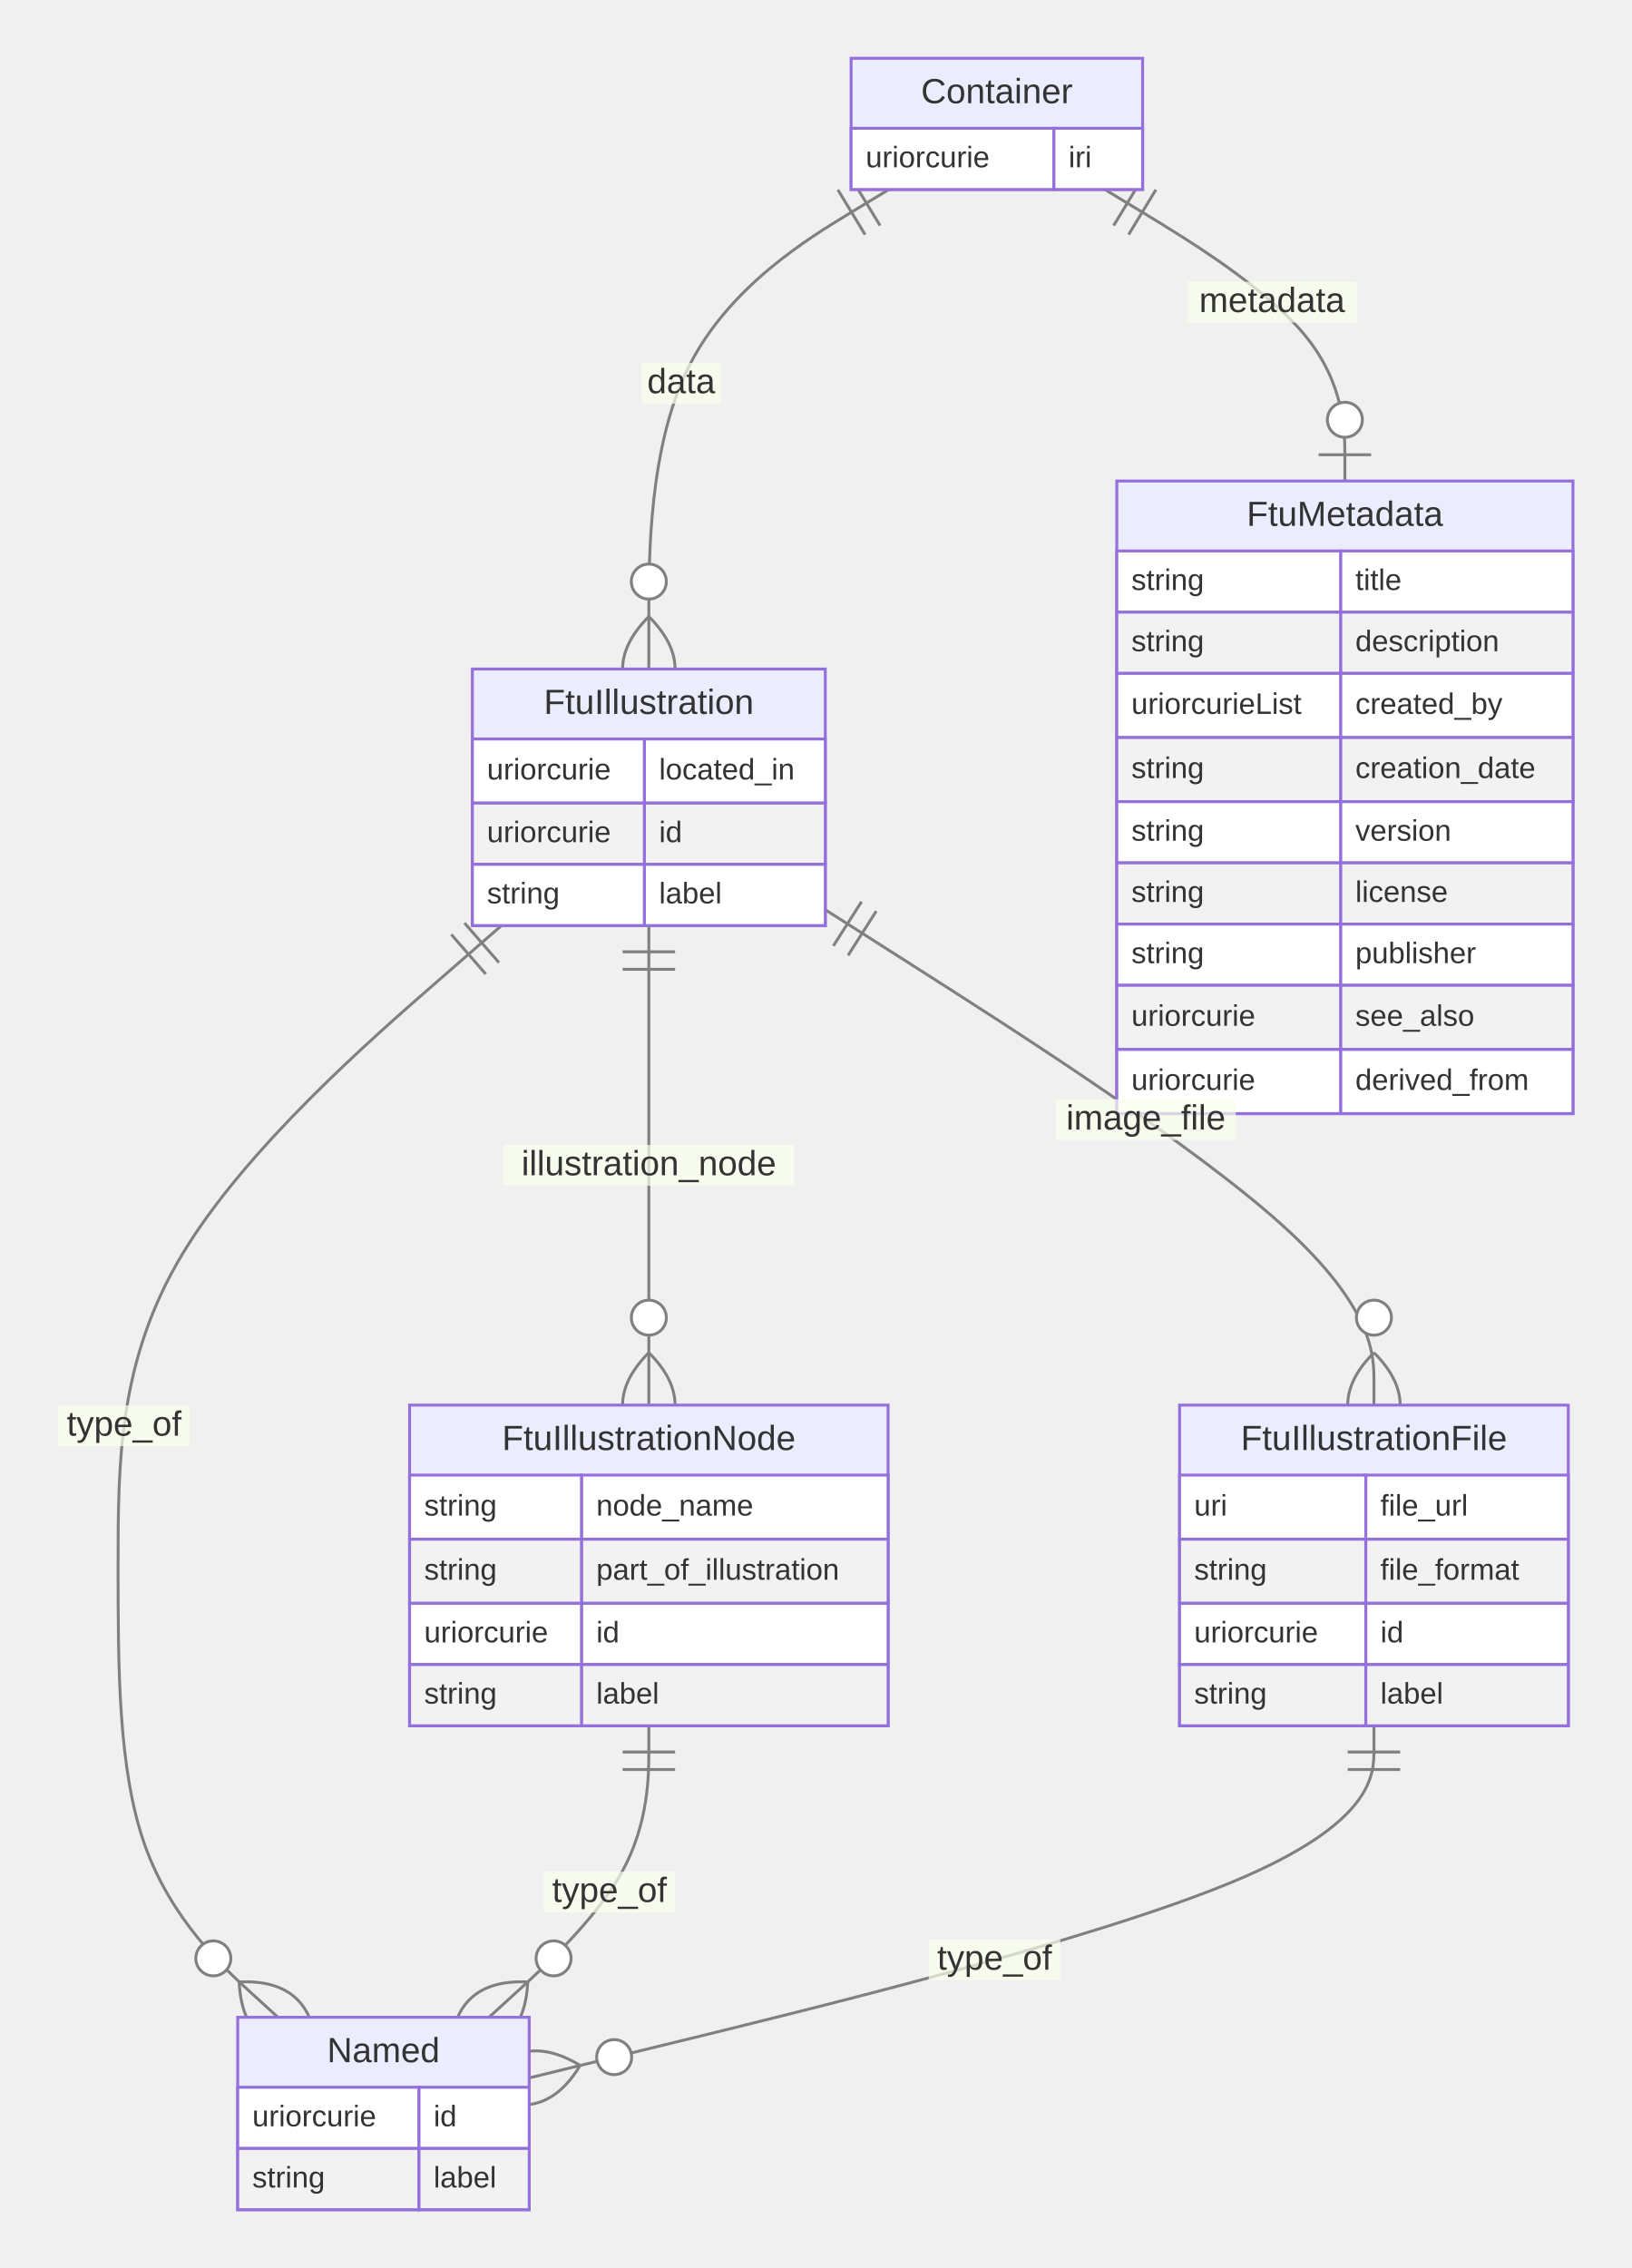
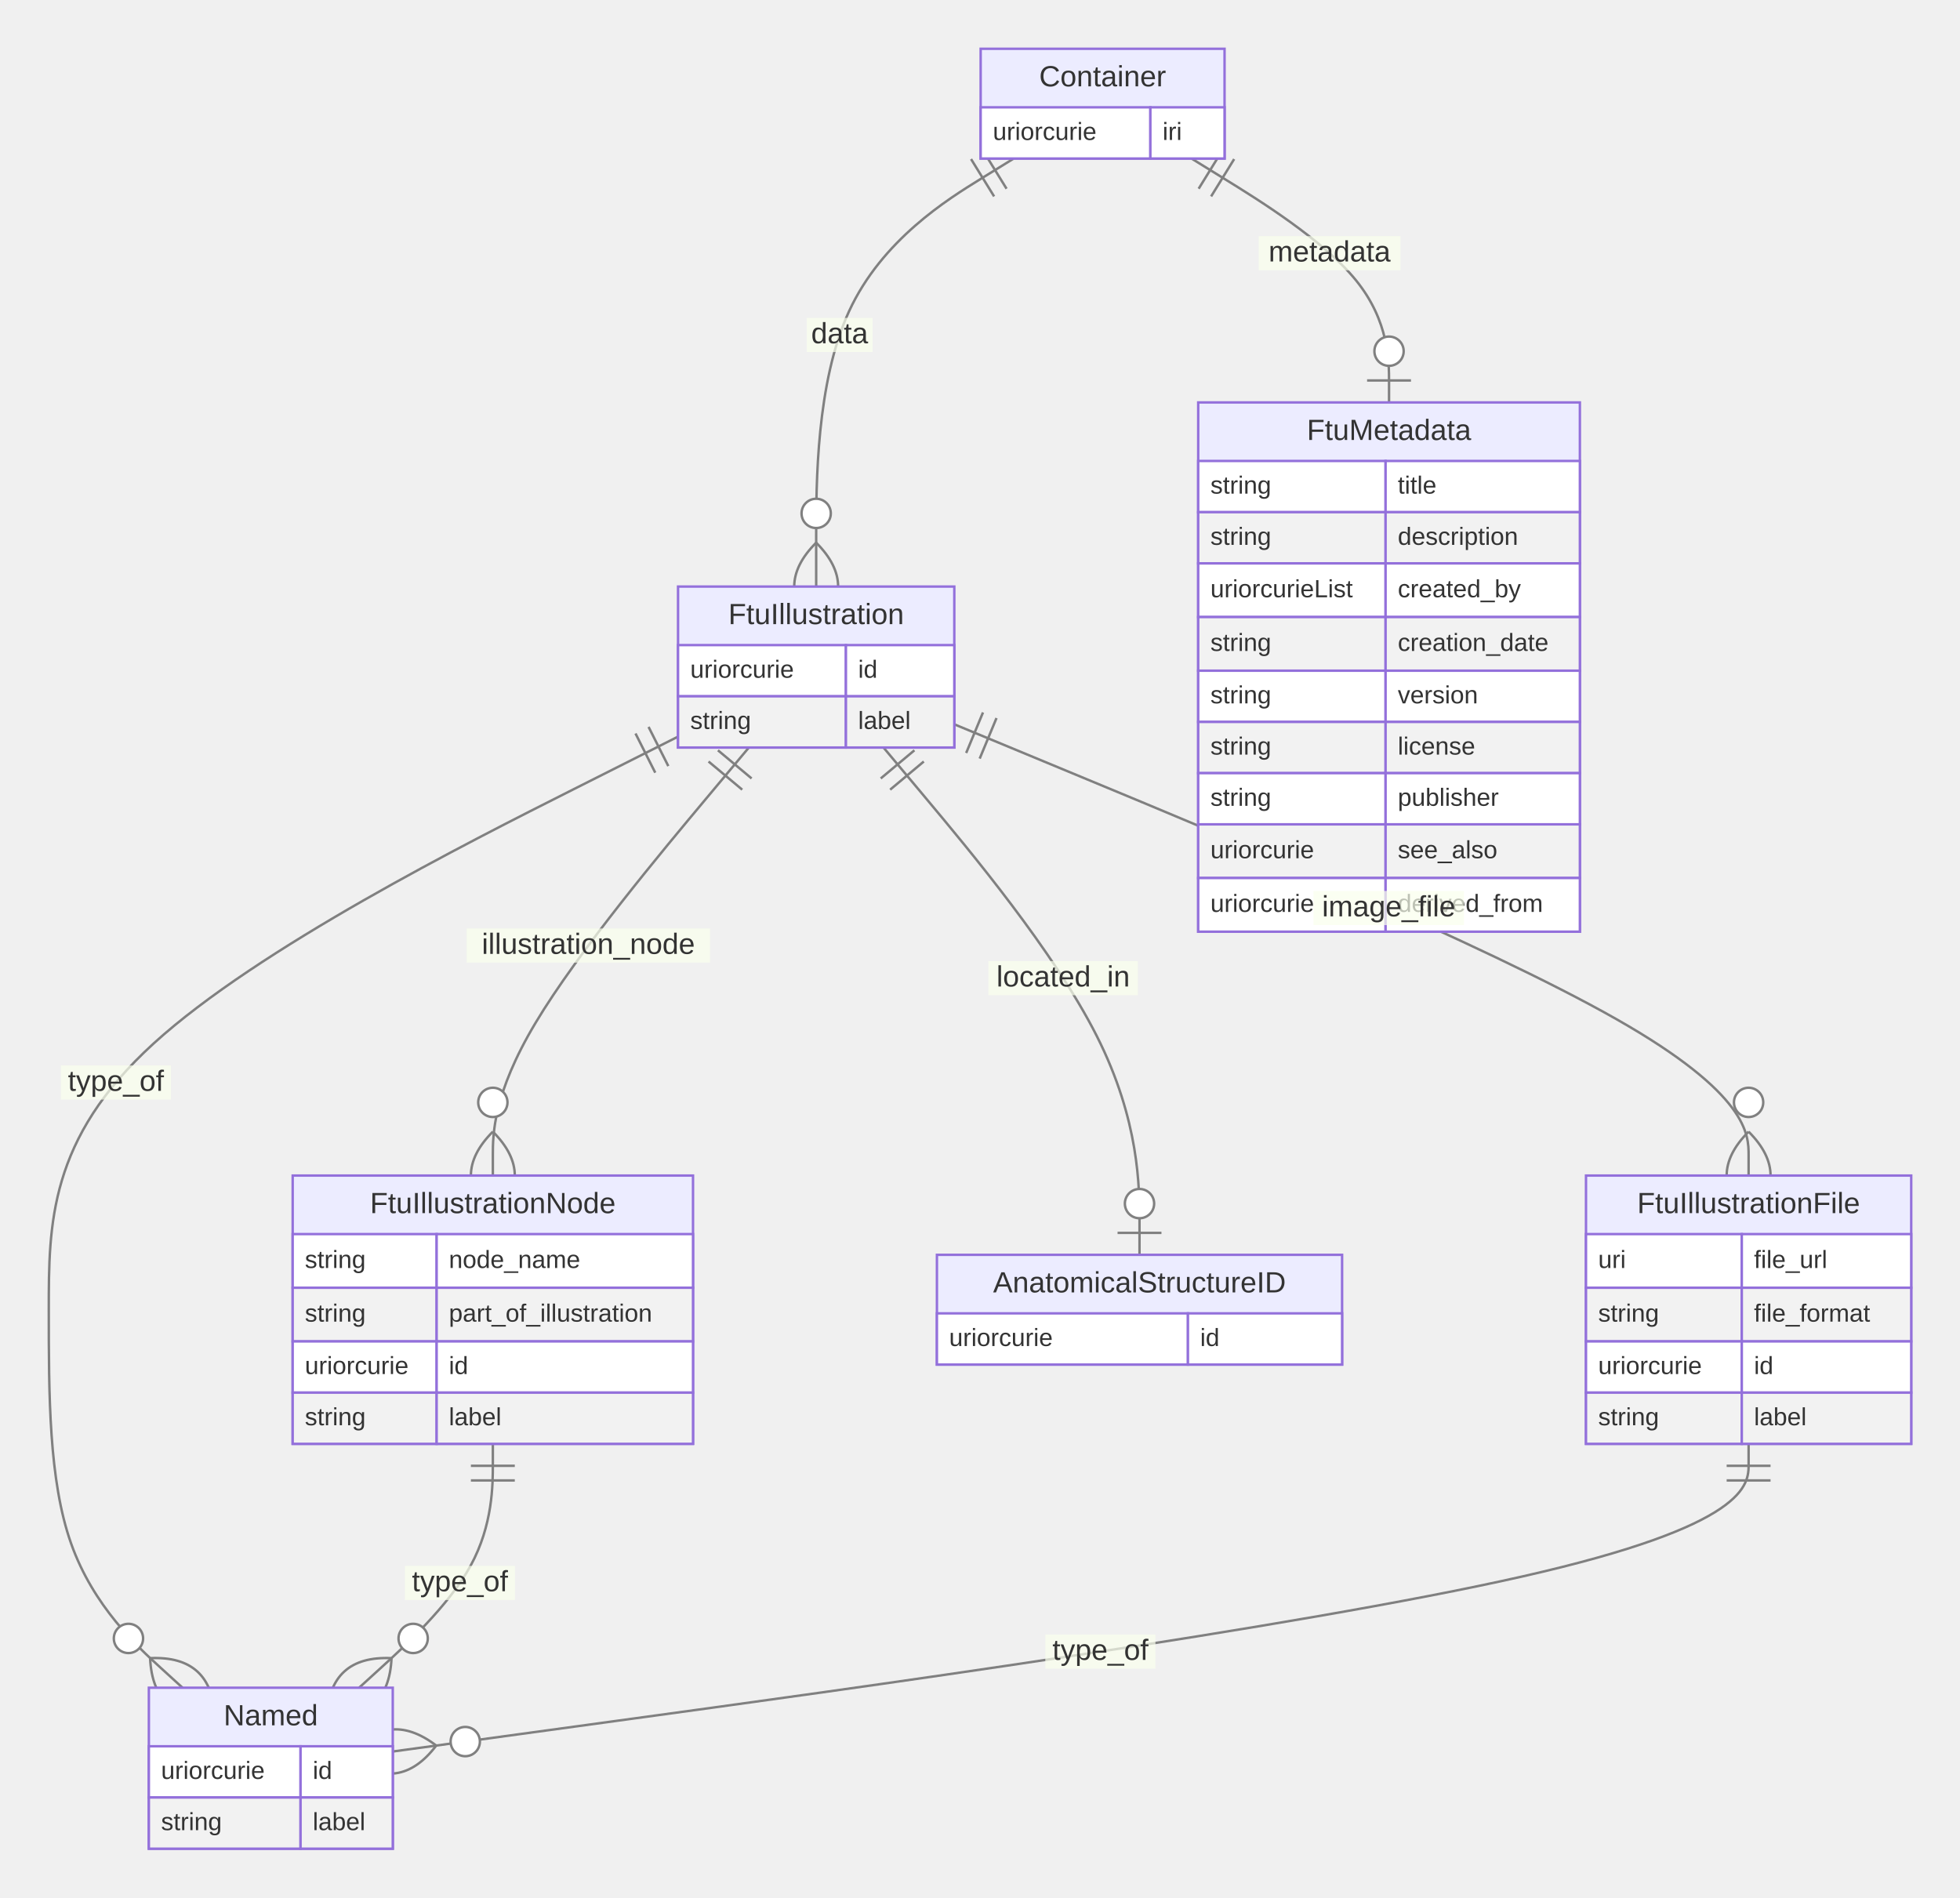
- <svg xmlns="http://www.w3.org/2000/svg" aria-roledescription="er" role="graphics-document document" viewBox="-61.545 0 559.598 778" style="max-width: 559.598px; background-color: white;" width="100%" id="my-svg">
+ <svg xmlns="http://www.w3.org/2000/svg" aria-roledescription="er" role="graphics-document document" viewBox="-41.035 0 803.609 778" style="max-width: 803.609px; background-color: white;" width="100%" id="my-svg">
  <style>#my-svg{font-family:"trebuchet ms",verdana,arial,sans-serif;font-size:16px;fill:#333;}#my-svg .error-icon{fill:#552222;}#my-svg .error-text{fill:#552222;stroke:#552222;}#my-svg .edge-thickness-normal{stroke-width:1px;}#my-svg .edge-thickness-thick{stroke-width:3.5px;}#my-svg .edge-pattern-solid{stroke-dasharray:0;}#my-svg .edge-thickness-invisible{stroke-width:0;fill:none;}#my-svg .edge-pattern-dashed{stroke-dasharray:3;}#my-svg .edge-pattern-dotted{stroke-dasharray:2;}#my-svg .marker{fill:#333333;stroke:#333333;}#my-svg .marker.cross{stroke:#333333;}#my-svg svg{font-family:"trebuchet ms",verdana,arial,sans-serif;font-size:16px;}#my-svg p{margin:0;}#my-svg .entityBox{fill:#ECECFF;stroke:#9370DB;}#my-svg .attributeBoxOdd{fill:#ffffff;stroke:#9370DB;}#my-svg .attributeBoxEven{fill:#f2f2f2;stroke:#9370DB;}#my-svg .relationshipLabelBox{fill:hsl(80, 100%, 96.275%);opacity:0.7;background-color:hsl(80, 100%, 96.275%);}#my-svg .relationshipLabelBox rect{opacity:0.5;}#my-svg .relationshipLine{stroke:#333333;}#my-svg .entityTitleText{text-anchor:middle;font-size:18px;fill:#333;}#my-svg #MD_PARENT_START{fill:#f5f5f5!important;stroke:#333333!important;stroke-width:1;}#my-svg #MD_PARENT_END{fill:#f5f5f5!important;stroke:#333333!important;stroke-width:1;}#my-svg :root{--mermaid-font-family:"trebuchet ms",verdana,arial,sans-serif;}</style>
  <g />
  <defs>
    <marker orient="auto" markerHeight="240" markerWidth="190" refY="7" refX="0" id="MD_PARENT_START">
      <path d="M 18,7 L9,13 L1,7 L9,1 Z" />
    </marker>
  </defs>
  <defs>
    <marker orient="auto" markerHeight="28" markerWidth="20" refY="7" refX="19" id="MD_PARENT_END">
      <path d="M 18,7 L9,13 L1,7 L9,1 Z" />
    </marker>
  </defs>
  <defs>
    <marker orient="auto" markerHeight="18" markerWidth="18" refY="9" refX="0" id="ONLY_ONE_START">
      <path d="M9,0 L9,18 M15,0 L15,18" fill="none" stroke="gray" />
    </marker>
  </defs>
  <defs>
    <marker orient="auto" markerHeight="18" markerWidth="18" refY="9" refX="18" id="ONLY_ONE_END">
      <path d="M3,0 L3,18 M9,0 L9,18" fill="none" stroke="gray" />
    </marker>
  </defs>
  <defs>
    <marker orient="auto" markerHeight="18" markerWidth="30" refY="9" refX="0" id="ZERO_OR_ONE_START">
      <circle r="6" cy="9" cx="21" fill="white" stroke="gray" />
      <path d="M9,0 L9,18" fill="none" stroke="gray" />
    </marker>
  </defs>
  <defs>
    <marker orient="auto" markerHeight="18" markerWidth="30" refY="9" refX="30" id="ZERO_OR_ONE_END">
      <circle r="6" cy="9" cx="9" fill="white" stroke="gray" />
      <path d="M21,0 L21,18" fill="none" stroke="gray" />
    </marker>
  </defs>
  <defs>
    <marker orient="auto" markerHeight="36" markerWidth="45" refY="18" refX="18" id="ONE_OR_MORE_START">
      <path d="M0,18 Q 18,0 36,18 Q 18,36 0,18 M42,9 L42,27" fill="none" stroke="gray" />
    </marker>
  </defs>
  <defs>
    <marker orient="auto" markerHeight="36" markerWidth="45" refY="18" refX="27" id="ONE_OR_MORE_END">
      <path d="M3,9 L3,27 M9,18 Q27,0 45,18 Q27,36 9,18" fill="none" stroke="gray" />
    </marker>
  </defs>
  <defs>
    <marker orient="auto" markerHeight="36" markerWidth="57" refY="18" refX="18" id="ZERO_OR_MORE_START">
      <circle r="6" cy="18" cx="48" fill="white" stroke="gray" />
      <path d="M0,18 Q18,0 36,18 Q18,36 0,18" fill="none" stroke="gray" />
    </marker>
  </defs>
  <defs>
    <marker orient="auto" markerHeight="36" markerWidth="57" refY="18" refX="39" id="ZERO_OR_MORE_END">
      <circle r="6" cy="18" cx="9" fill="white" stroke="gray" />
      <path d="M21,18 Q39,0 57,18 Q39,36 21,18" fill="none" stroke="gray" />
    </marker>
  </defs>
-   <path style="stroke: gray; fill: none;" marker-start="url(#ONLY_ONE_START)" marker-end="url(#ZERO_OR_ONE_END)" d="M317.474,65L331.197,73.333C344.919,81.667,372.365,98.333,386.087,115C399.81,131.667,399.81,148.333,399.81,156.667L399.81,165" class="er relationshipLine" />
-   <path style="stroke: gray; fill: none;" marker-start="url(#ONLY_ONE_START)" marker-end="url(#ZERO_OR_MORE_END)" d="M243.371,65L229.649,73.333C215.926,81.667,188.481,98.333,174.758,125.75C161.035,153.167,161.035,191.333,161.035,210.417L161.035,229.5" class="er relationshipLine" />
-   <path style="stroke: gray; fill: none;" marker-start="url(#ONLY_ONE_START)" marker-end="url(#ZERO_OR_MORE_END)" d="M221.566,312.071L252.935,332.059C284.303,352.047,347.04,392.024,378.409,420.345C409.777,448.667,409.777,465.333,409.777,473.667L409.777,482" class="er relationshipLine" />
-   <path style="stroke: gray; fill: none;" marker-start="url(#ONLY_ONE_START)" marker-end="url(#ZERO_OR_MORE_END)" d="M161.035,317.5L161.035,336.583C161.035,355.667,161.035,393.833,161.035,421.25C161.035,448.667,161.035,465.333,161.035,473.667L161.035,482" class="er relationshipLine" />
-   <path style="stroke: gray; fill: none;" marker-start="url(#ONLY_ONE_START)" marker-end="url(#ZERO_OR_MORE_END)" d="M110.492,317.5L88.571,336.583C66.65,355.667,22.807,393.833,0.886,430.417C-21.035,467,-21.035,502,-21.035,537C-21.035,572,-21.035,607,-11.895,632.833C-2.755,658.667,15.525,675.333,24.665,683.667L33.805,692" class="er relationshipLine" />
+   <path style="stroke: gray; fill: none;" marker-start="url(#ONLY_ONE_START)" marker-end="url(#ZERO_OR_ONE_END)" d="M447.486,65L460.985,73.333C474.483,81.667,501.481,98.333,514.979,115C528.478,131.667,528.478,148.333,528.478,156.667L528.478,165" class="er relationshipLine" />
+   <path style="stroke: gray; fill: none;" marker-start="url(#ONLY_ONE_START)" marker-end="url(#ZERO_OR_MORE_END)" d="M374.593,65L361.095,73.333C347.596,81.667,320.599,98.333,307.1,127.583C293.602,156.833,293.602,198.667,293.602,219.583L293.602,240.5" class="er relationshipLine" />
+   <path style="stroke: gray; fill: none;" marker-start="url(#ONLY_ONE_START)" marker-end="url(#ZERO_OR_ONE_END)" d="M321.202,306.5L338.696,327.417C356.191,348.333,391.179,390.167,408.674,424.833C426.168,459.5,426.168,487,426.168,500.75L426.168,514.5" class="er relationshipLine" />
+   <path style="stroke: gray; fill: none;" marker-start="url(#ONLY_ONE_START)" marker-end="url(#ZERO_OR_MORE_END)" d="M350.234,296.98L404.512,319.483C458.79,341.986,567.346,386.993,621.624,417.83C675.902,448.667,675.902,465.333,675.902,473.667L675.902,482" class="er relationshipLine" />
+   <path style="stroke: gray; fill: none;" marker-start="url(#ONLY_ONE_START)" marker-end="url(#ZERO_OR_MORE_END)" d="M266.001,306.5L248.507,327.417C231.012,348.333,196.024,390.167,178.529,419.417C161.035,448.667,161.035,465.333,161.035,473.667L161.035,482" class="er relationshipLine" />
+   <path style="stroke: gray; fill: none;" marker-start="url(#ONLY_ONE_START)" marker-end="url(#ZERO_OR_MORE_END)" d="M236.969,302.029L193.968,323.691C150.967,345.353,64.966,388.676,21.965,427.838C-21.035,467,-21.035,502,-21.035,537C-21.035,572,-21.035,607,-11.895,632.833C-2.755,658.667,15.525,675.333,24.665,683.667L33.805,692" class="er relationshipLine" />
  <path style="stroke: gray; fill: none;" marker-start="url(#ONLY_ONE_START)" marker-end="url(#ZERO_OR_MORE_END)" d="M161.035,592L161.035,600.333C161.035,608.667,161.035,625.333,151.895,642C142.755,658.667,124.475,675.333,115.335,683.667L106.195,692" class="er relationshipLine" />
-   <path style="stroke: gray; fill: none;" marker-start="url(#ONLY_ONE_START)" marker-end="url(#ZERO_OR_MORE_END)" d="M409.777,592L409.777,600.333C409.777,608.667,409.777,625.333,361.481,645.464C313.185,665.595,216.592,689.191,168.296,700.988L120,712.786" class="er relationshipLine" />
-   <g transform="translate(230.4226,20 )" id="entity-Container-bc34fb32-8a75-5b81-936b-92374bf40296">
+   <path style="stroke: gray; fill: none;" marker-start="url(#ONLY_ONE_START)" marker-end="url(#ZERO_OR_MORE_END)" d="M675.902,592L675.902,600.333C675.902,608.667,675.902,625.333,583.252,646.358C490.602,667.384,305.301,692.767,212.65,705.459L120,718.151" class="er relationshipLine" />
+   <g transform="translate(361.0398,20 )" id="entity-Container-bc34fb32-8a75-5b81-936b-92374bf40296">
    <rect height="45" width="100" y="0" x="0" class="er entityBox" />
    <text style="dominant-baseline: middle; text-anchor: middle; font-size: 12px;" transform="translate(50,12)" y="0" x="0" id="text-entity-Container-bc34fb32-8a75-5b81-936b-92374bf40296" class="er entityLabel">Container</text>
    <rect height="21" width="69.586" y="24" x="0" class="er attributeBoxOdd" />
    <text style="dominant-baseline: middle; font-size: 10.2px;" transform="translate(5,34.5)" y="0" x="0" id="text-entity-Container-bc34fb32-8a75-5b81-936b-92374bf40296-attr-1-type" class="er entityLabel">uriorcurie</text>
    <rect height="21" width="30.414" y="24" x="69.586" class="er attributeBoxOdd" />
    <text style="dominant-baseline: middle; font-size: 10.2px;" transform="translate(74.58594,34.5)" y="0" x="0" id="text-entity-Container-bc34fb32-8a75-5b81-936b-92374bf40296-attr-1-name" class="er entityLabel">iri</text>
  </g>
-   <g transform="translate(100.5039,229.5 )" id="entity-FtuIllustration-34be1589-3c86-5e2a-8723-bbcddc02f58a">
-     <rect height="88" width="121.062" y="0" x="0" class="er entityBox" />
-     <text style="dominant-baseline: middle; text-anchor: middle; font-size: 12px;" transform="translate(60.53125,12)" y="0" x="0" id="text-entity-FtuIllustration-34be1589-3c86-5e2a-8723-bbcddc02f58a" class="er entityLabel">FtuIllustration</text>
-     <rect height="22" width="59.031" y="24" x="0" class="er attributeBoxOdd" />
-     <text style="dominant-baseline: middle; font-size: 10.2px;" transform="translate(5,35)" y="0" x="0" id="text-entity-FtuIllustration-34be1589-3c86-5e2a-8723-bbcddc02f58a-attr-1-type" class="er entityLabel">uriorcurie</text>
-     <rect height="22" width="62.031" y="24" x="59.031" class="er attributeBoxOdd" />
-     <text style="dominant-baseline: middle; font-size: 10.2px;" transform="translate(64.03125,35)" y="0" x="0" id="text-entity-FtuIllustration-34be1589-3c86-5e2a-8723-bbcddc02f58a-attr-1-name" class="er entityLabel">located_in</text>
-     <rect height="21" width="59.031" y="46" x="0" class="er attributeBoxEven" />
-     <text style="dominant-baseline: middle; font-size: 10.2px;" transform="translate(5,56.5)" y="0" x="0" id="text-entity-FtuIllustration-34be1589-3c86-5e2a-8723-bbcddc02f58a-attr-2-type" class="er entityLabel">uriorcurie</text>
-     <rect height="21" width="62.031" y="46" x="59.031" class="er attributeBoxEven" />
-     <text style="dominant-baseline: middle; font-size: 10.2px;" transform="translate(64.03125,56.5)" y="0" x="0" id="text-entity-FtuIllustration-34be1589-3c86-5e2a-8723-bbcddc02f58a-attr-2-name" class="er entityLabel">id</text>
-     <rect height="21" width="59.031" y="67" x="0" class="er attributeBoxOdd" />
-     <text style="dominant-baseline: middle; font-size: 10.2px;" transform="translate(5,77.5)" y="0" x="0" id="text-entity-FtuIllustration-34be1589-3c86-5e2a-8723-bbcddc02f58a-attr-3-type" class="er entityLabel">string</text>
-     <rect height="21" width="62.031" y="67" x="59.031" class="er attributeBoxOdd" />
-     <text style="dominant-baseline: middle; font-size: 10.2px;" transform="translate(64.03125,77.5)" y="0" x="0" id="text-entity-FtuIllustration-34be1589-3c86-5e2a-8723-bbcddc02f58a-attr-3-name" class="er entityLabel">label</text>
+   <g transform="translate(236.9688,240.5 )" id="entity-FtuIllustration-34be1589-3c86-5e2a-8723-bbcddc02f58a">
+     <rect height="66" width="113.266" y="0" x="0" class="er entityBox" />
+     <text style="dominant-baseline: middle; text-anchor: middle; font-size: 12px;" transform="translate(56.63281,12)" y="0" x="0" id="text-entity-FtuIllustration-34be1589-3c86-5e2a-8723-bbcddc02f58a" class="er entityLabel">FtuIllustration</text>
+     <rect height="21" width="68.828" y="24" x="0" class="er attributeBoxOdd" />
+     <text style="dominant-baseline: middle; font-size: 10.2px;" transform="translate(5,34.5)" y="0" x="0" id="text-entity-FtuIllustration-34be1589-3c86-5e2a-8723-bbcddc02f58a-attr-1-type" class="er entityLabel">uriorcurie</text>
+     <rect height="21" width="44.438" y="24" x="68.828" class="er attributeBoxOdd" />
+     <text style="dominant-baseline: middle; font-size: 10.2px;" transform="translate(73.82812,34.5)" y="0" x="0" id="text-entity-FtuIllustration-34be1589-3c86-5e2a-8723-bbcddc02f58a-attr-1-name" class="er entityLabel">id</text>
+     <rect height="21" width="68.828" y="45" x="0" class="er attributeBoxEven" />
+     <text style="dominant-baseline: middle; font-size: 10.2px;" transform="translate(5,55.5)" y="0" x="0" id="text-entity-FtuIllustration-34be1589-3c86-5e2a-8723-bbcddc02f58a-attr-2-type" class="er entityLabel">string</text>
+     <rect height="21" width="44.438" y="45" x="68.828" class="er attributeBoxEven" />
+     <text style="dominant-baseline: middle; font-size: 10.2px;" transform="translate(73.82812,55.5)" y="0" x="0" id="text-entity-FtuIllustration-34be1589-3c86-5e2a-8723-bbcddc02f58a-attr-2-name" class="er entityLabel">label</text>
  </g>
  <g transform="translate(20,692 )" id="entity-Named-527792da-945b-57c2-aece-6a504f46f916">
    <rect height="66" width="100" y="0" x="0" class="er entityBox" />
    <text style="dominant-baseline: middle; text-anchor: middle; font-size: 12px;" transform="translate(50,12)" y="0" x="0" id="text-entity-Named-527792da-945b-57c2-aece-6a504f46f916" class="er entityLabel">Named</text>
    <rect height="21" width="62.195" y="24" x="0" class="er attributeBoxOdd" />
    <text style="dominant-baseline: middle; font-size: 10.2px;" transform="translate(5,34.5)" y="0" x="0" id="text-entity-Named-527792da-945b-57c2-aece-6a504f46f916-attr-1-type" class="er entityLabel">uriorcurie</text>
    <rect height="21" width="37.805" y="24" x="62.195" class="er attributeBoxOdd" />
    <text style="dominant-baseline: middle; font-size: 10.2px;" transform="translate(67.19531,34.5)" y="0" x="0" id="text-entity-Named-527792da-945b-57c2-aece-6a504f46f916-attr-1-name" class="er entityLabel">id</text>
    <rect height="21" width="62.195" y="45" x="0" class="er attributeBoxEven" />
    <text style="dominant-baseline: middle; font-size: 10.2px;" transform="translate(5,55.5)" y="0" x="0" id="text-entity-Named-527792da-945b-57c2-aece-6a504f46f916-attr-2-type" class="er entityLabel">string</text>
    <rect height="21" width="37.805" y="45" x="62.195" class="er attributeBoxEven" />
    <text style="dominant-baseline: middle; font-size: 10.2px;" transform="translate(67.19531,55.5)" y="0" x="0" id="text-entity-Named-527792da-945b-57c2-aece-6a504f46f916-attr-2-name" class="er entityLabel">label</text>
  </g>
  <g transform="translate(78.96484,482 )" id="entity-FtuIllustrationNode-06e03507-7f6b-5f00-b53f-e37ac626315d">
    <rect height="110" width="164.141" y="0" x="0" class="er entityBox" />
    <text style="dominant-baseline: middle; text-anchor: middle; font-size: 12px;" transform="translate(82.07031,12)" y="0" x="0" id="text-entity-FtuIllustrationNode-06e03507-7f6b-5f00-b53f-e37ac626315d" class="er entityLabel">FtuIllustrationNode</text>
    <rect height="22" width="59.031" y="24" x="0" class="er attributeBoxOdd" />
    <text style="dominant-baseline: middle; font-size: 10.2px;" transform="translate(5,35)" y="0" x="0" id="text-entity-FtuIllustrationNode-06e03507-7f6b-5f00-b53f-e37ac626315d-attr-1-type" class="er entityLabel">string</text>
    <rect height="22" width="105.109" y="24" x="59.031" class="er attributeBoxOdd" />
    <text style="dominant-baseline: middle; font-size: 10.2px;" transform="translate(64.03125,35)" y="0" x="0" id="text-entity-FtuIllustrationNode-06e03507-7f6b-5f00-b53f-e37ac626315d-attr-1-name" class="er entityLabel">node_name</text>
    <rect height="22" width="59.031" y="46" x="0" class="er attributeBoxEven" />
    <text style="dominant-baseline: middle; font-size: 10.2px;" transform="translate(5,57)" y="0" x="0" id="text-entity-FtuIllustrationNode-06e03507-7f6b-5f00-b53f-e37ac626315d-attr-2-type" class="er entityLabel">string</text>
    <rect height="22" width="105.109" y="46" x="59.031" class="er attributeBoxEven" />
    <text style="dominant-baseline: middle; font-size: 10.2px;" transform="translate(64.03125,57)" y="0" x="0" id="text-entity-FtuIllustrationNode-06e03507-7f6b-5f00-b53f-e37ac626315d-attr-2-name" class="er entityLabel">part_of_illustration</text>
    <rect height="21" width="59.031" y="68" x="0" class="er attributeBoxOdd" />
    <text style="dominant-baseline: middle; font-size: 10.2px;" transform="translate(5,78.5)" y="0" x="0" id="text-entity-FtuIllustrationNode-06e03507-7f6b-5f00-b53f-e37ac626315d-attr-3-type" class="er entityLabel">uriorcurie</text>
    <rect height="21" width="105.109" y="68" x="59.031" class="er attributeBoxOdd" />
    <text style="dominant-baseline: middle; font-size: 10.2px;" transform="translate(64.03125,78.5)" y="0" x="0" id="text-entity-FtuIllustrationNode-06e03507-7f6b-5f00-b53f-e37ac626315d-attr-3-name" class="er entityLabel">id</text>
    <rect height="21" width="59.031" y="89" x="0" class="er attributeBoxEven" />
    <text style="dominant-baseline: middle; font-size: 10.2px;" transform="translate(5,99.5)" y="0" x="0" id="text-entity-FtuIllustrationNode-06e03507-7f6b-5f00-b53f-e37ac626315d-attr-4-type" class="er entityLabel">string</text>
    <rect height="21" width="105.109" y="89" x="59.031" class="er attributeBoxEven" />
    <text style="dominant-baseline: middle; font-size: 10.2px;" transform="translate(64.03125,99.5)" y="0" x="0" id="text-entity-FtuIllustrationNode-06e03507-7f6b-5f00-b53f-e37ac626315d-attr-4-name" class="er entityLabel">label</text>
  </g>
-   <g transform="translate(343.1055,482 )" id="entity-FtuIllustrationFile-1f8fa152-fa14-5892-8686-63f30b69f575">
+   <g transform="translate(609.2305,482 )" id="entity-FtuIllustrationFile-1f8fa152-fa14-5892-8686-63f30b69f575">
    <rect height="110" width="133.344" y="0" x="0" class="er entityBox" />
    <text style="dominant-baseline: middle; text-anchor: middle; font-size: 12px;" transform="translate(66.67188,12)" y="0" x="0" id="text-entity-FtuIllustrationFile-1f8fa152-fa14-5892-8686-63f30b69f575" class="er entityLabel">FtuIllustrationFile</text>
    <rect height="22" width="63.883" y="24" x="0" class="er attributeBoxOdd" />
    <text style="dominant-baseline: middle; font-size: 10.2px;" transform="translate(5,35)" y="0" x="0" id="text-entity-FtuIllustrationFile-1f8fa152-fa14-5892-8686-63f30b69f575-attr-1-type" class="er entityLabel">uri</text>
    <rect height="22" width="69.461" y="24" x="63.883" class="er attributeBoxOdd" />
    <text style="dominant-baseline: middle; font-size: 10.2px;" transform="translate(68.88281,35)" y="0" x="0" id="text-entity-FtuIllustrationFile-1f8fa152-fa14-5892-8686-63f30b69f575-attr-1-name" class="er entityLabel">file_url</text>
    <rect height="22" width="63.883" y="46" x="0" class="er attributeBoxEven" />
    <text style="dominant-baseline: middle; font-size: 10.2px;" transform="translate(5,57)" y="0" x="0" id="text-entity-FtuIllustrationFile-1f8fa152-fa14-5892-8686-63f30b69f575-attr-2-type" class="er entityLabel">string</text>
    <rect height="22" width="69.461" y="46" x="63.883" class="er attributeBoxEven" />
    <text style="dominant-baseline: middle; font-size: 10.2px;" transform="translate(68.88281,57)" y="0" x="0" id="text-entity-FtuIllustrationFile-1f8fa152-fa14-5892-8686-63f30b69f575-attr-2-name" class="er entityLabel">file_format</text>
    <rect height="21" width="63.883" y="68" x="0" class="er attributeBoxOdd" />
    <text style="dominant-baseline: middle; font-size: 10.2px;" transform="translate(5,78.5)" y="0" x="0" id="text-entity-FtuIllustrationFile-1f8fa152-fa14-5892-8686-63f30b69f575-attr-3-type" class="er entityLabel">uriorcurie</text>
    <rect height="21" width="69.461" y="68" x="63.883" class="er attributeBoxOdd" />
    <text style="dominant-baseline: middle; font-size: 10.2px;" transform="translate(68.88281,78.5)" y="0" x="0" id="text-entity-FtuIllustrationFile-1f8fa152-fa14-5892-8686-63f30b69f575-attr-3-name" class="er entityLabel">id</text>
    <rect height="21" width="63.883" y="89" x="0" class="er attributeBoxEven" />
    <text style="dominant-baseline: middle; font-size: 10.2px;" transform="translate(5,99.5)" y="0" x="0" id="text-entity-FtuIllustrationFile-1f8fa152-fa14-5892-8686-63f30b69f575-attr-4-type" class="er entityLabel">string</text>
    <rect height="21" width="69.461" y="89" x="63.883" class="er attributeBoxEven" />
    <text style="dominant-baseline: middle; font-size: 10.2px;" transform="translate(68.88281,99.5)" y="0" x="0" id="text-entity-FtuIllustrationFile-1f8fa152-fa14-5892-8686-63f30b69f575-attr-4-name" class="er entityLabel">label</text>
  </g>
-   <g transform="translate(321.5664,165 )" id="entity-FtuMetadata-05f03653-eeef-5522-8ffe-39db23941fa9">
+   <g transform="translate(343.1055,514.5 )" id="entity-AnatomicalStructureID-da63396a-c604-5b4f-9fe4-9e0bedc73944">
+     <rect height="45" width="166.125" y="0" x="0" class="er entityBox" />
+     <text style="dominant-baseline: middle; text-anchor: middle; font-size: 12px;" transform="translate(83.0625,12)" y="0" x="0" id="text-entity-AnatomicalStructureID-da63396a-c604-5b4f-9fe4-9e0bedc73944" class="er entityLabel">AnatomicalStructureID</text>
+     <rect height="21" width="102.922" y="24" x="0" class="er attributeBoxOdd" />
+     <text style="dominant-baseline: middle; font-size: 10.2px;" transform="translate(5,34.5)" y="0" x="0" id="text-entity-AnatomicalStructureID-da63396a-c604-5b4f-9fe4-9e0bedc73944-attr-1-type" class="er entityLabel">uriorcurie</text>
+     <rect height="21" width="63.203" y="24" x="102.922" class="er attributeBoxOdd" />
+     <text style="dominant-baseline: middle; font-size: 10.2px;" transform="translate(107.9219,34.5)" y="0" x="0" id="text-entity-AnatomicalStructureID-da63396a-c604-5b4f-9fe4-9e0bedc73944-attr-1-name" class="er entityLabel">id</text>
+   </g>
+   <g transform="translate(450.2344,165 )" id="entity-FtuMetadata-05f03653-eeef-5522-8ffe-39db23941fa9">
    <rect height="217" width="156.487" y="0" x="0" class="er entityBox" />
    <text style="dominant-baseline: middle; text-anchor: middle; font-size: 12px;" transform="translate(78.24359,12)" y="0" x="0" id="text-entity-FtuMetadata-05f03653-eeef-5522-8ffe-39db23941fa9" class="er entityLabel">FtuMetadata</text>
    <rect height="21" width="76.831" y="24" x="0" class="er attributeBoxOdd" />
    <text style="dominant-baseline: middle; font-size: 10.2px;" transform="translate(5,34.5)" y="0" x="0" id="text-entity-FtuMetadata-05f03653-eeef-5522-8ffe-39db23941fa9-attr-1-type" class="er entityLabel">string</text>
    <rect height="21" width="79.656" y="24" x="76.831" class="er attributeBoxOdd" />
    <text style="dominant-baseline: middle; font-size: 10.2px;" transform="translate(81.83093,34.5)" y="0" x="0" id="text-entity-FtuMetadata-05f03653-eeef-5522-8ffe-39db23941fa9-attr-1-name" class="er entityLabel">title</text>
    <rect height="21" width="76.831" y="45" x="0" class="er attributeBoxEven" />
    <text style="dominant-baseline: middle; font-size: 10.2px;" transform="translate(5,55.5)" y="0" x="0" id="text-entity-FtuMetadata-05f03653-eeef-5522-8ffe-39db23941fa9-attr-2-type" class="er entityLabel">string</text>
    <rect height="21" width="79.656" y="45" x="76.831" class="er attributeBoxEven" />
    <text style="dominant-baseline: middle; font-size: 10.2px;" transform="translate(81.83093,55.5)" y="0" x="0" id="text-entity-FtuMetadata-05f03653-eeef-5522-8ffe-39db23941fa9-attr-2-name" class="er entityLabel">description</text>
    <rect height="22" width="76.831" y="66" x="0" class="er attributeBoxOdd" />
    <text style="dominant-baseline: middle; font-size: 10.2px;" transform="translate(5,77)" y="0" x="0" id="text-entity-FtuMetadata-05f03653-eeef-5522-8ffe-39db23941fa9-attr-3-type" class="er entityLabel">uriorcurieList</text>
    <rect height="22" width="79.656" y="66" x="76.831" class="er attributeBoxOdd" />
    <text style="dominant-baseline: middle; font-size: 10.2px;" transform="translate(81.83093,77)" y="0" x="0" id="text-entity-FtuMetadata-05f03653-eeef-5522-8ffe-39db23941fa9-attr-3-name" class="er entityLabel">created_by</text>
    <rect height="22" width="76.831" y="88" x="0" class="er attributeBoxEven" />
    <text style="dominant-baseline: middle; font-size: 10.2px;" transform="translate(5,99)" y="0" x="0" id="text-entity-FtuMetadata-05f03653-eeef-5522-8ffe-39db23941fa9-attr-4-type" class="er entityLabel">string</text>
    <rect height="22" width="79.656" y="88" x="76.831" class="er attributeBoxEven" />
    <text style="dominant-baseline: middle; font-size: 10.2px;" transform="translate(81.83093,99)" y="0" x="0" id="text-entity-FtuMetadata-05f03653-eeef-5522-8ffe-39db23941fa9-attr-4-name" class="er entityLabel">creation_date</text>
    <rect height="21" width="76.831" y="110" x="0" class="er attributeBoxOdd" />
    <text style="dominant-baseline: middle; font-size: 10.2px;" transform="translate(5,120.5)" y="0" x="0" id="text-entity-FtuMetadata-05f03653-eeef-5522-8ffe-39db23941fa9-attr-5-type" class="er entityLabel">string</text>
    <rect height="21" width="79.656" y="110" x="76.831" class="er attributeBoxOdd" />
    <text style="dominant-baseline: middle; font-size: 10.2px;" transform="translate(81.83093,120.5)" y="0" x="0" id="text-entity-FtuMetadata-05f03653-eeef-5522-8ffe-39db23941fa9-attr-5-name" class="er entityLabel">version</text>
    <rect height="21" width="76.831" y="131" x="0" class="er attributeBoxEven" />
    <text style="dominant-baseline: middle; font-size: 10.2px;" transform="translate(5,141.5)" y="0" x="0" id="text-entity-FtuMetadata-05f03653-eeef-5522-8ffe-39db23941fa9-attr-6-type" class="er entityLabel">string</text>
    <rect height="21" width="79.656" y="131" x="76.831" class="er attributeBoxEven" />
    <text style="dominant-baseline: middle; font-size: 10.2px;" transform="translate(81.83093,141.5)" y="0" x="0" id="text-entity-FtuMetadata-05f03653-eeef-5522-8ffe-39db23941fa9-attr-6-name" class="er entityLabel">license</text>
    <rect height="21" width="76.831" y="152" x="0" class="er attributeBoxOdd" />
    <text style="dominant-baseline: middle; font-size: 10.2px;" transform="translate(5,162.5)" y="0" x="0" id="text-entity-FtuMetadata-05f03653-eeef-5522-8ffe-39db23941fa9-attr-7-type" class="er entityLabel">string</text>
    <rect height="21" width="79.656" y="152" x="76.831" class="er attributeBoxOdd" />
    <text style="dominant-baseline: middle; font-size: 10.2px;" transform="translate(81.83093,162.5)" y="0" x="0" id="text-entity-FtuMetadata-05f03653-eeef-5522-8ffe-39db23941fa9-attr-7-name" class="er entityLabel">publisher</text>
    <rect height="22" width="76.831" y="173" x="0" class="er attributeBoxEven" />
    <text style="dominant-baseline: middle; font-size: 10.2px;" transform="translate(5,184)" y="0" x="0" id="text-entity-FtuMetadata-05f03653-eeef-5522-8ffe-39db23941fa9-attr-8-type" class="er entityLabel">uriorcurie</text>
    <rect height="22" width="79.656" y="173" x="76.831" class="er attributeBoxEven" />
    <text style="dominant-baseline: middle; font-size: 10.2px;" transform="translate(81.83093,184)" y="0" x="0" id="text-entity-FtuMetadata-05f03653-eeef-5522-8ffe-39db23941fa9-attr-8-name" class="er entityLabel">see_also</text>
    <rect height="22" width="76.831" y="195" x="0" class="er attributeBoxOdd" />
    <text style="dominant-baseline: middle; font-size: 10.2px;" transform="translate(5,206)" y="0" x="0" id="text-entity-FtuMetadata-05f03653-eeef-5522-8ffe-39db23941fa9-attr-9-type" class="er entityLabel">uriorcurie</text>
    <rect height="22" width="79.656" y="195" x="76.831" class="er attributeBoxOdd" />
    <text style="dominant-baseline: middle; font-size: 10.2px;" transform="translate(81.83093,206)" y="0" x="0" id="text-entity-FtuMetadata-05f03653-eeef-5522-8ffe-39db23941fa9-attr-9-name" class="er entityLabel">derived_from</text>
  </g>
-   <rect height="14" width="58.172" y="96.637" x="345.729" class="er relationshipLabelBox" />
-   <text style="text-anchor: middle; dominant-baseline: middle; font-size: 12px;" y="103.637" x="374.815" id="rel1" class="er relationshipLabel">metadata</text>
-   <rect height="14" width="27.031" y="124.482" x="158.629" class="er relationshipLabelBox" />
-   <text style="text-anchor: middle; dominant-baseline: middle; font-size: 12px;" y="131.482" x="172.145" id="rel2" class="er relationshipLabel">data</text>
-   <rect height="14" width="61.656" y="377.075" x="300.723" class="er relationshipLabelBox" />
-   <text style="text-anchor: middle; dominant-baseline: middle; font-size: 12px;" y="384.075" x="331.551" id="rel3" class="er relationshipLabel">image_file</text>
-   <rect height="14" width="99.797" y="392.75" x="111.137" class="er relationshipLabelBox" />
-   <text style="text-anchor: middle; dominant-baseline: middle; font-size: 12px;" y="399.75" x="161.035" id="rel4" class="er relationshipLabel">illustration_node</text>
-   <rect height="14" width="45.148" y="482.082" x="-41.545" class="er relationshipLabelBox" />
-   <text style="text-anchor: middle; dominant-baseline: middle; font-size: 12px;" y="489.082" x="-18.971" id="rel5" class="er relationshipLabel">type_of</text>
+   <rect height="14" width="58.172" y="96.819" x="475.01" class="er relationshipLabelBox" />
+   <text style="text-anchor: middle; dominant-baseline: middle; font-size: 12px;" y="103.819" x="504.096" id="rel1" class="er relationshipLabel">metadata</text>
+   <rect height="14" width="27.031" y="130.339" x="289.707" class="er relationshipLabelBox" />
+   <text style="text-anchor: middle; dominant-baseline: middle; font-size: 12px;" y="137.339" x="303.223" id="rel2" class="er relationshipLabel">data</text>
+   <rect height="14" width="61.281" y="394.069" x="364.227" class="er relationshipLabelBox" />
+   <text style="text-anchor: middle; dominant-baseline: middle; font-size: 12px;" y="401.069" x="394.868" id="rel3" class="er relationshipLabel">located_in</text>
+   <rect height="14" width="61.656" y="365.31" x="497.522" class="er relationshipLabelBox" />
+   <text style="text-anchor: middle; dominant-baseline: middle; font-size: 12px;" y="372.31" x="528.351" id="rel4" class="er relationshipLabel">image_file</text>
+   <rect height="14" width="99.797" y="380.7" x="150.299" class="er relationshipLabelBox" />
+   <text style="text-anchor: middle; dominant-baseline: middle; font-size: 12px;" y="387.7" x="200.197" id="rel5" class="er relationshipLabel">illustration_node</text>
+   <rect height="14" width="45.148" y="436.856" x="-16.094" class="er relationshipLabelBox" />
+   <text style="text-anchor: middle; dominant-baseline: middle; font-size: 12px;" y="443.856" x="6.481" id="rel6" class="er relationshipLabel">type_of</text>
  <rect height="14" width="45.148" y="642.03" x="124.958" class="er relationshipLabelBox" />
-   <text style="text-anchor: middle; dominant-baseline: middle; font-size: 12px;" y="649.03" x="147.532" id="rel6" class="er relationshipLabel">type_of</text>
-   <rect height="14" width="45.148" y="665.266" x="257.048" class="er relationshipLabelBox" />
-   <text style="text-anchor: middle; dominant-baseline: middle; font-size: 12px;" y="672.266" x="279.622" id="rel7" class="er relationshipLabel">type_of</text>
+   <text style="text-anchor: middle; dominant-baseline: middle; font-size: 12px;" y="649.03" x="147.532" id="rel7" class="er relationshipLabel">type_of</text>
+   <rect height="14" width="45.148" y="670.172" x="387.551" class="er relationshipLabelBox" />
+   <text style="text-anchor: middle; dominant-baseline: middle; font-size: 12px;" y="677.172" x="410.126" id="rel8" class="er relationshipLabel">type_of</text>
</svg>
